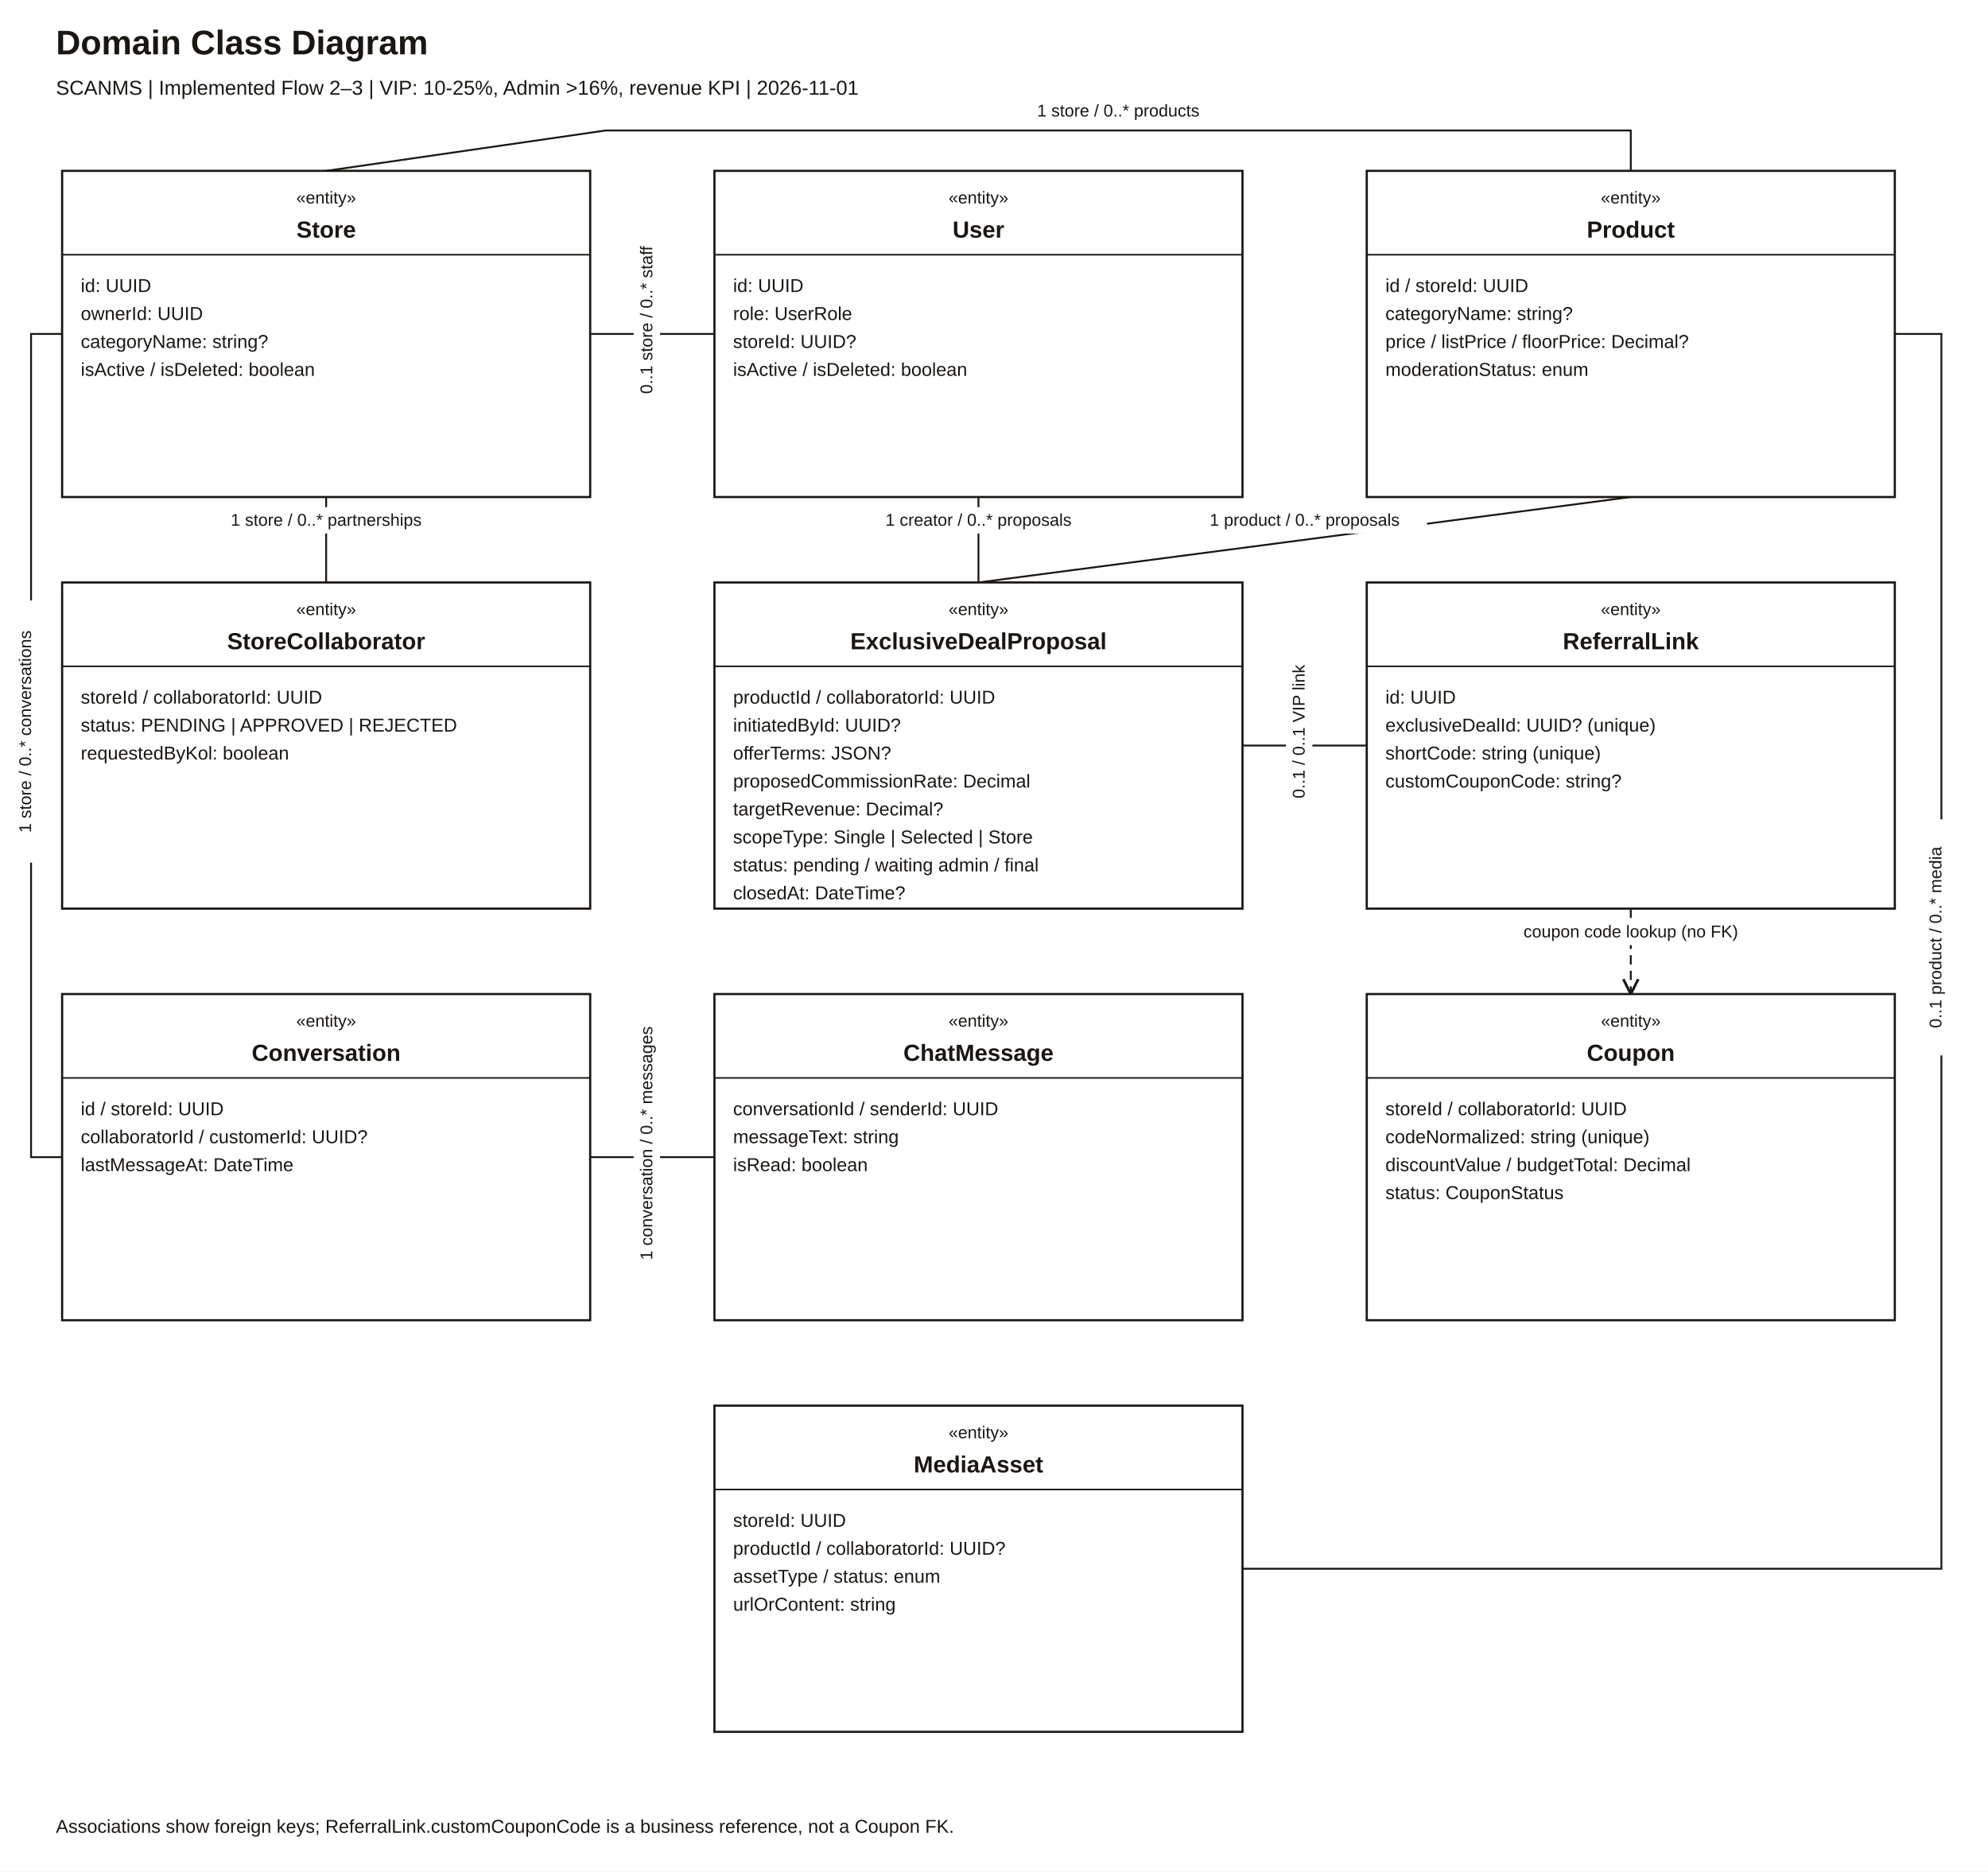
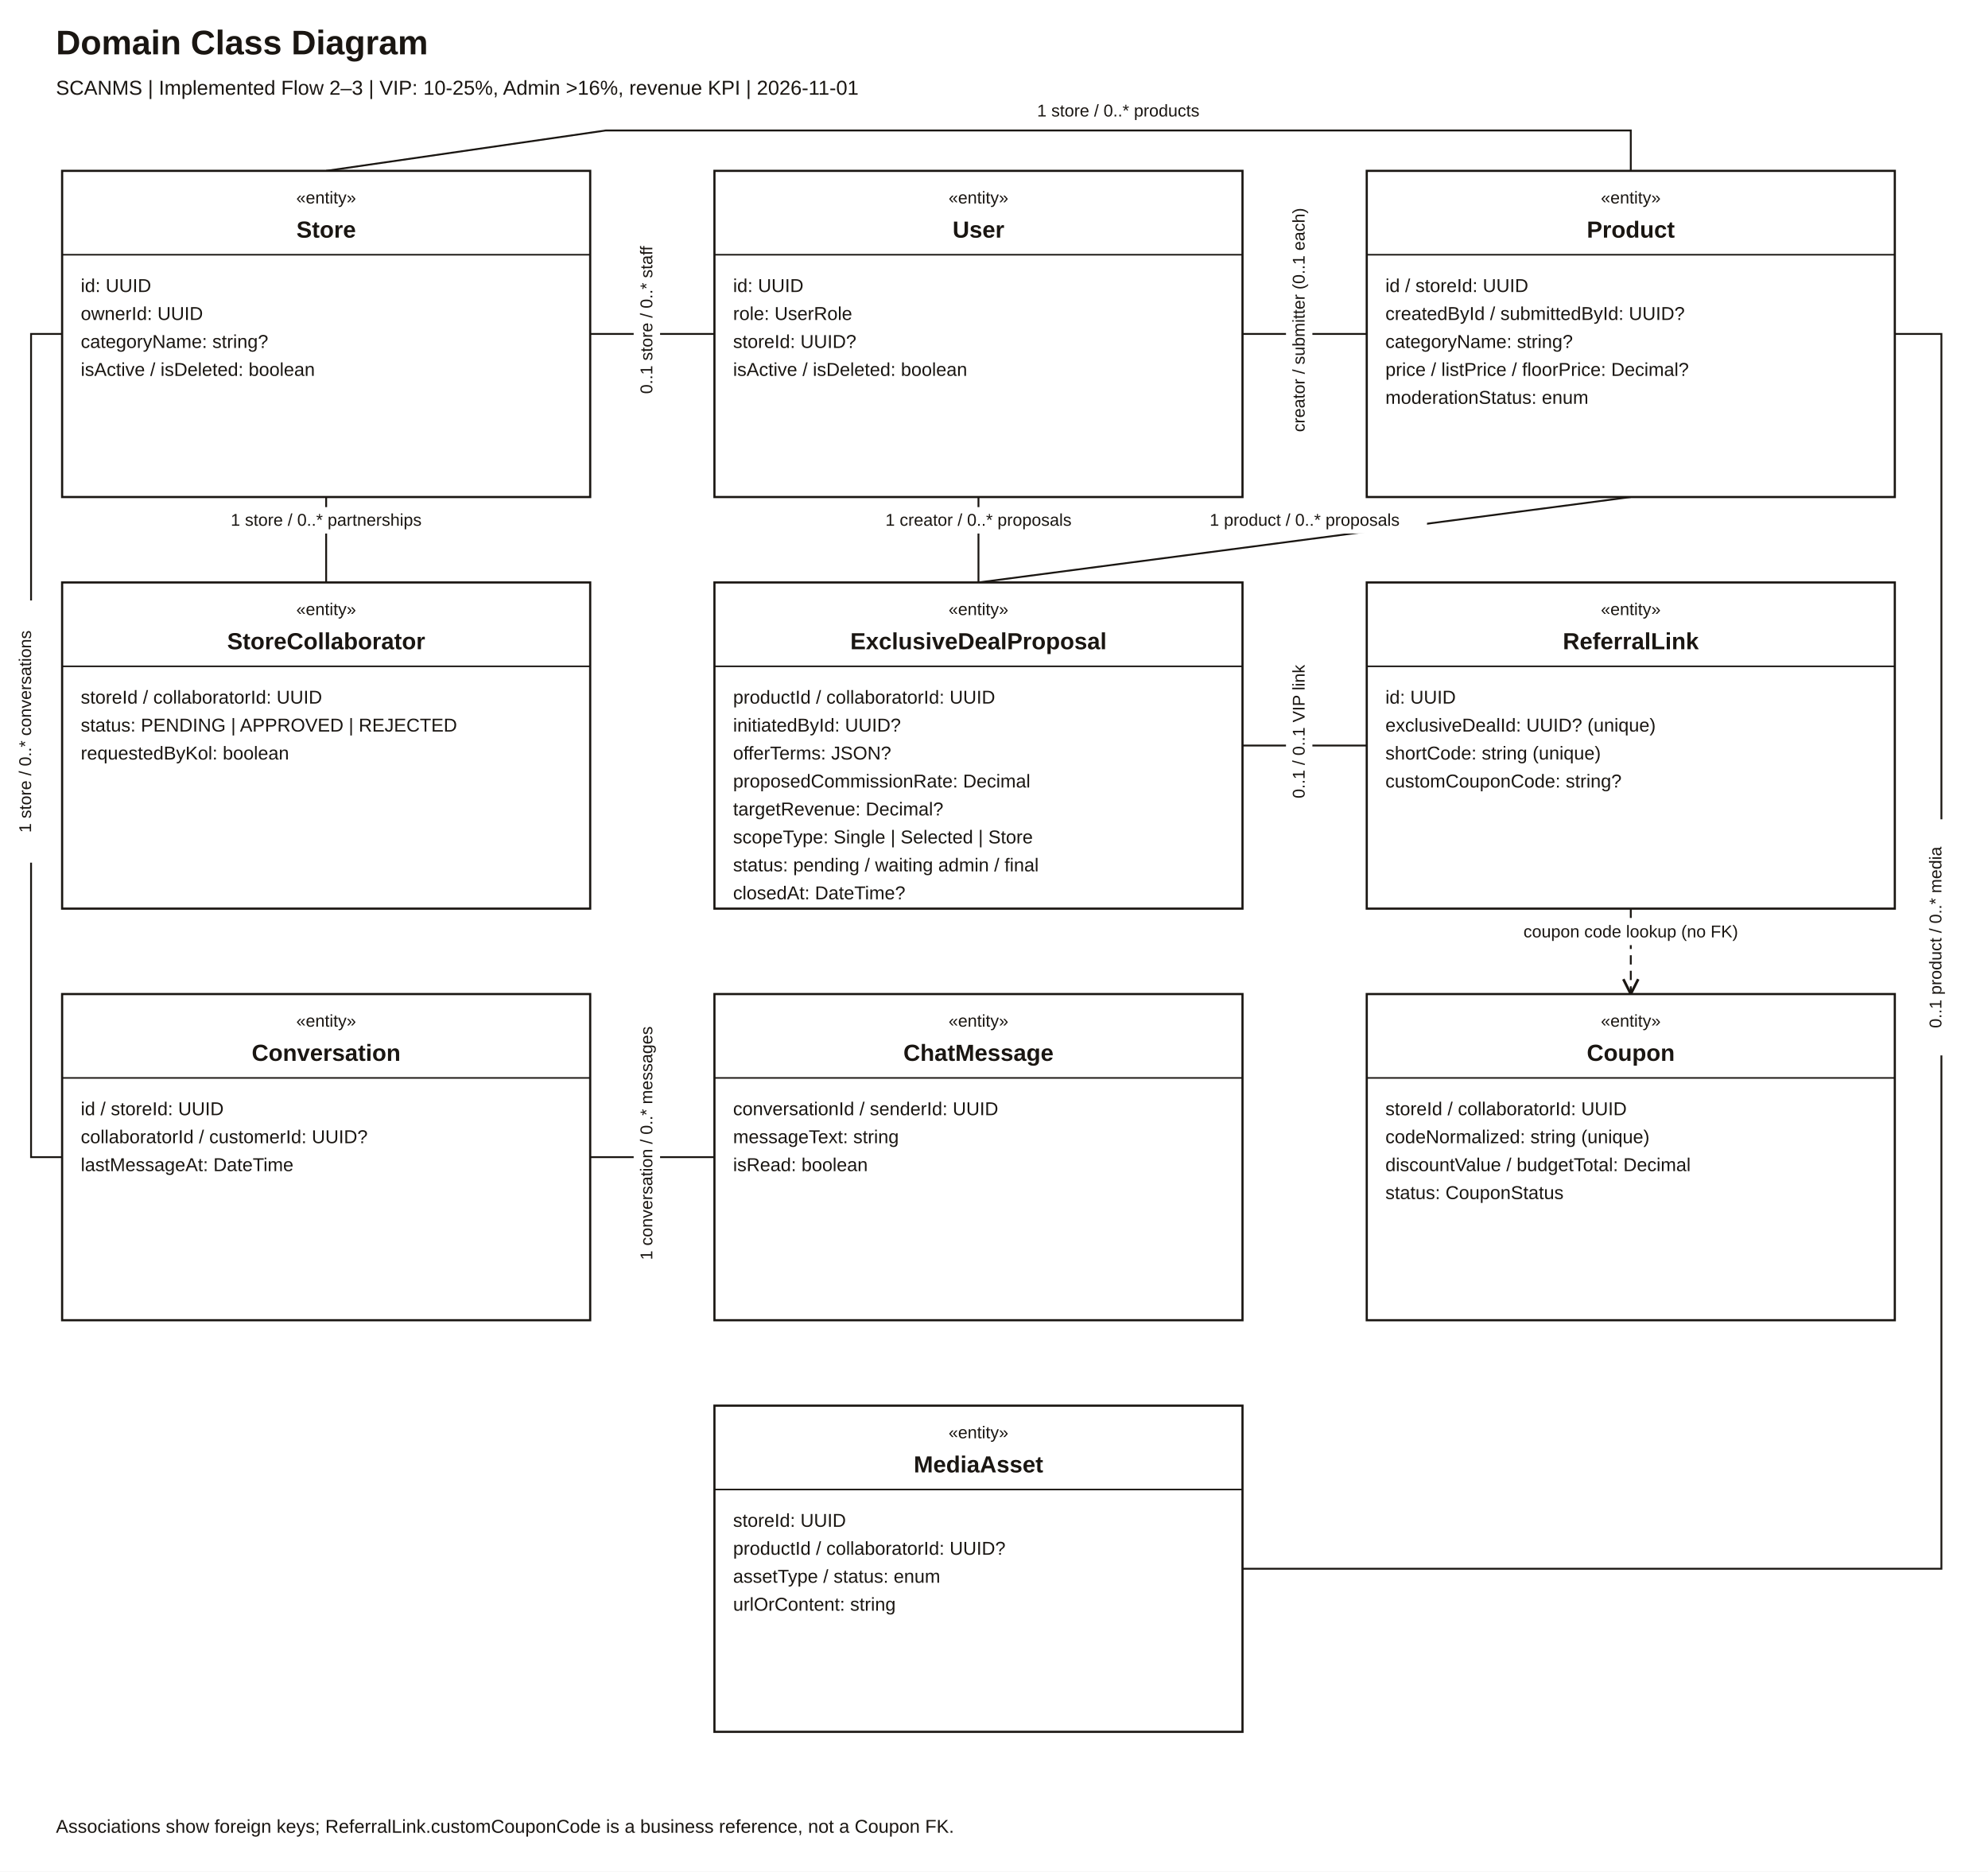
<svg xmlns="http://www.w3.org/2000/svg" width="1280" height="1205" viewBox="0 0 1280 1205">
  <defs>
    <marker id="arrow" markerWidth="10" markerHeight="10" refX="9" refY="5" orient="auto">
      <path d="M1 1 L9 5 L1 9" fill="none" stroke="#1A1612" stroke-width="1.4" />
    </marker>
  </defs>
  <rect width="100%" height="100%" fill="white" />
  <text x="36" y="35" font-family="Arial,sans-serif" font-size="22" text-anchor="start" font-weight="bold" fill="#1A1612">Domain Class Diagram</text>
  <text x="36" y="61" font-family="Arial,sans-serif" font-size="13" text-anchor="start" fill="#1A1612">SCANMS | Implemented Flow 2–3 | VIP: 10-25%, Admin &gt;16%, revenue KPI | 2026-11-01</text>
  <polyline points="380,215 460,215" fill="none" stroke="#1A1612" stroke-width="1.2" />
  <g transform="translate(420 206) rotate(-90)">
    <rect x="-70.4" y="-12" width="140.8" height="17" fill="white" />
    <text x="0" y="0" font-family="Arial,sans-serif" font-size="11" text-anchor="middle" fill="#1A1612">0..1 store / 0..* staff</text>
  </g>
  <polyline points="210,110 390,84 1050,84 1050,110" fill="none" stroke="#1A1612" stroke-width="1.2" />
  <g transform="translate(720 75)">
    <rect x="-70.4" y="-12" width="140.8" height="17" fill="white" />
    <text x="0" y="0" font-family="Arial,sans-serif" font-size="11" text-anchor="middle" fill="#1A1612">1 store / 0..* products</text>
  </g>
  <polyline points="210,320 210,375" fill="none" stroke="#1A1612" stroke-width="1.2" />
  <g transform="translate(210 338.5)">
    <rect x="-81.6" y="-12" width="163.2" height="17" fill="white" />
    <text x="0" y="0" font-family="Arial,sans-serif" font-size="11" text-anchor="middle" fill="#1A1612">1 store / 0..* partnerships</text>
  </g>
  <polyline points="630,320 630,375" fill="none" stroke="#1A1612" stroke-width="1.2" />
  <g transform="translate(630 338.5)">
    <rect x="-78.8" y="-12" width="157.6" height="17" fill="white" />
    <text x="0" y="0" font-family="Arial,sans-serif" font-size="11" text-anchor="middle" fill="#1A1612">1 creator / 0..* proposals</text>
  </g>
  <polyline points="1050,320 630,375" fill="none" stroke="#1A1612" stroke-width="1.2" />
  <g transform="translate(840 338.5)">
    <rect x="-78.8" y="-12" width="157.6" height="17" fill="white" />
    <text x="0" y="0" font-family="Arial,sans-serif" font-size="11" text-anchor="middle" fill="#1A1612">1 product / 0..* proposals</text>
  </g>
  <polyline points="800,480 880,480" fill="none" stroke="#1A1612" stroke-width="1.2" />
  <g transform="translate(840 471) rotate(-90)">
    <rect x="-62" y="-12" width="124" height="17" fill="white" />
    <text x="0" y="0" font-family="Arial,sans-serif" font-size="11" text-anchor="middle" fill="#1A1612">0..1 / 0..1 VIP link</text>
  </g>
  <polyline points="380,745 460,745" fill="none" stroke="#1A1612" stroke-width="1.2" />
  <g transform="translate(420 736) rotate(-90)">
    <rect x="-90" y="-12" width="180" height="17" fill="white" />
    <text x="0" y="0" font-family="Arial,sans-serif" font-size="11" text-anchor="middle" fill="#1A1612">1 conversation / 0..* messages</text>
  </g>
  <polyline points="40,215 20,215 20,745 40,745" fill="none" stroke="#1A1612" stroke-width="1.2" />
  <g transform="translate(20 471) rotate(-90)">
    <rect x="-84.4" y="-12" width="168.8" height="17" fill="white" />
    <text x="0" y="0" font-family="Arial,sans-serif" font-size="11" text-anchor="middle" fill="#1A1612">1 store / 0..* conversations</text>
  </g>
  <polyline points="1220,215 1250,215 1250,1010 800,1010" fill="none" stroke="#1A1612" stroke-width="1.2" />
  <g transform="translate(1250 603.5) rotate(-90)">
    <rect x="-76" y="-12" width="152" height="17" fill="white" />
    <text x="0" y="0" font-family="Arial,sans-serif" font-size="11" text-anchor="middle" fill="#1A1612">0..1 product / 0..* media</text>
  </g>
  <polyline points="1050,585 1050,640" fill="none" stroke="#1A1612" stroke-width="1.2" stroke-dasharray="6 4" marker-end="url(#arrow)" />
  <g transform="translate(1050 603.5)">
    <rect x="-78.8" y="-12" width="157.6" height="17" fill="white" />
    <text x="0" y="0" font-family="Arial,sans-serif" font-size="11" text-anchor="middle" fill="#1A1612">coupon code lookup (no FK)</text>
  </g>
+   <polyline points="800,215 880,215" fill="none" stroke="#1A1612" stroke-width="1.2" />
+   <g transform="translate(840 206) rotate(-90)">
+     <rect x="-92.8" y="-12" width="185.6" height="17" fill="white" />
+     <text x="0" y="0" font-family="Arial,sans-serif" font-size="11" text-anchor="middle" fill="#1A1612">creator / submitter (0..1 each)</text>
+   </g>
  <rect x="40" y="110" width="340" height="210" fill="white" stroke="#1A1612" stroke-width="1.4" />
  <text x="210" y="131" font-family="Arial,sans-serif" font-size="11" text-anchor="middle" fill="#1A1612">«entity»</text>
  <text x="210" y="153" font-family="Arial,sans-serif" font-size="15" text-anchor="middle" font-weight="bold" fill="#1A1612">Store</text>
  <line x1="40" y1="164" x2="380" y2="164" stroke="#1A1612" />
  <text x="52" y="188" font-family="Arial,sans-serif" font-size="12" text-anchor="start" fill="#1A1612">id: UUID</text>
  <text x="52" y="206" font-family="Arial,sans-serif" font-size="12" text-anchor="start" fill="#1A1612">ownerId: UUID</text>
  <text x="52" y="224" font-family="Arial,sans-serif" font-size="12" text-anchor="start" fill="#1A1612">categoryName: string?</text>
  <text x="52" y="242" font-family="Arial,sans-serif" font-size="12" text-anchor="start" fill="#1A1612">isActive / isDeleted: boolean</text>
  <rect x="460" y="110" width="340" height="210" fill="white" stroke="#1A1612" stroke-width="1.4" />
  <text x="630" y="131" font-family="Arial,sans-serif" font-size="11" text-anchor="middle" fill="#1A1612">«entity»</text>
  <text x="630" y="153" font-family="Arial,sans-serif" font-size="15" text-anchor="middle" font-weight="bold" fill="#1A1612">User</text>
  <line x1="460" y1="164" x2="800" y2="164" stroke="#1A1612" />
  <text x="472" y="188" font-family="Arial,sans-serif" font-size="12" text-anchor="start" fill="#1A1612">id: UUID</text>
  <text x="472" y="206" font-family="Arial,sans-serif" font-size="12" text-anchor="start" fill="#1A1612">role: UserRole</text>
  <text x="472" y="224" font-family="Arial,sans-serif" font-size="12" text-anchor="start" fill="#1A1612">storeId: UUID?</text>
  <text x="472" y="242" font-family="Arial,sans-serif" font-size="12" text-anchor="start" fill="#1A1612">isActive / isDeleted: boolean</text>
  <rect x="880" y="110" width="340" height="210" fill="white" stroke="#1A1612" stroke-width="1.4" />
  <text x="1050" y="131" font-family="Arial,sans-serif" font-size="11" text-anchor="middle" fill="#1A1612">«entity»</text>
  <text x="1050" y="153" font-family="Arial,sans-serif" font-size="15" text-anchor="middle" font-weight="bold" fill="#1A1612">Product</text>
  <line x1="880" y1="164" x2="1220" y2="164" stroke="#1A1612" />
  <text x="892" y="188" font-family="Arial,sans-serif" font-size="12" text-anchor="start" fill="#1A1612">id / storeId: UUID</text>
-   <text x="892" y="206" font-family="Arial,sans-serif" font-size="12" text-anchor="start" fill="#1A1612">categoryName: string?</text>
-   <text x="892" y="224" font-family="Arial,sans-serif" font-size="12" text-anchor="start" fill="#1A1612">price / listPrice / floorPrice: Decimal?</text>
-   <text x="892" y="242" font-family="Arial,sans-serif" font-size="12" text-anchor="start" fill="#1A1612">moderationStatus: enum</text>
+   <text x="892" y="206" font-family="Arial,sans-serif" font-size="12" text-anchor="start" fill="#1A1612">createdById / submittedById: UUID?</text>
+   <text x="892" y="224" font-family="Arial,sans-serif" font-size="12" text-anchor="start" fill="#1A1612">categoryName: string?</text>
+   <text x="892" y="242" font-family="Arial,sans-serif" font-size="12" text-anchor="start" fill="#1A1612">price / listPrice / floorPrice: Decimal?</text>
+   <text x="892" y="260" font-family="Arial,sans-serif" font-size="12" text-anchor="start" fill="#1A1612">moderationStatus: enum</text>
  <rect x="40" y="375" width="340" height="210" fill="white" stroke="#1A1612" stroke-width="1.4" />
  <text x="210" y="396" font-family="Arial,sans-serif" font-size="11" text-anchor="middle" fill="#1A1612">«entity»</text>
  <text x="210" y="418" font-family="Arial,sans-serif" font-size="15" text-anchor="middle" font-weight="bold" fill="#1A1612">StoreCollaborator</text>
  <line x1="40" y1="429" x2="380" y2="429" stroke="#1A1612" />
  <text x="52" y="453" font-family="Arial,sans-serif" font-size="12" text-anchor="start" fill="#1A1612">storeId / collaboratorId: UUID</text>
  <text x="52" y="471" font-family="Arial,sans-serif" font-size="12" text-anchor="start" fill="#1A1612">status: PENDING | APPROVED | REJECTED</text>
  <text x="52" y="489" font-family="Arial,sans-serif" font-size="12" text-anchor="start" fill="#1A1612">requestedByKol: boolean</text>
  <rect x="460" y="375" width="340" height="210" fill="white" stroke="#1A1612" stroke-width="1.4" />
  <text x="630" y="396" font-family="Arial,sans-serif" font-size="11" text-anchor="middle" fill="#1A1612">«entity»</text>
  <text x="630" y="418" font-family="Arial,sans-serif" font-size="15" text-anchor="middle" font-weight="bold" fill="#1A1612">ExclusiveDealProposal</text>
  <line x1="460" y1="429" x2="800" y2="429" stroke="#1A1612" />
  <text x="472" y="453" font-family="Arial,sans-serif" font-size="12" text-anchor="start" fill="#1A1612">productId / collaboratorId: UUID</text>
  <text x="472" y="471" font-family="Arial,sans-serif" font-size="12" text-anchor="start" fill="#1A1612">initiatedById: UUID?</text>
  <text x="472" y="489" font-family="Arial,sans-serif" font-size="12" text-anchor="start" fill="#1A1612">offerTerms: JSON?</text>
  <text x="472" y="507" font-family="Arial,sans-serif" font-size="12" text-anchor="start" fill="#1A1612">proposedCommissionRate: Decimal</text>
  <text x="472" y="525" font-family="Arial,sans-serif" font-size="12" text-anchor="start" fill="#1A1612">targetRevenue: Decimal?</text>
  <text x="472" y="543" font-family="Arial,sans-serif" font-size="12" text-anchor="start" fill="#1A1612">scopeType: Single | Selected | Store</text>
  <text x="472" y="561" font-family="Arial,sans-serif" font-size="12" text-anchor="start" fill="#1A1612">status: pending / waiting admin / final</text>
  <text x="472" y="579" font-family="Arial,sans-serif" font-size="12" text-anchor="start" fill="#1A1612">closedAt: DateTime?</text>
  <rect x="880" y="375" width="340" height="210" fill="white" stroke="#1A1612" stroke-width="1.4" />
  <text x="1050" y="396" font-family="Arial,sans-serif" font-size="11" text-anchor="middle" fill="#1A1612">«entity»</text>
  <text x="1050" y="418" font-family="Arial,sans-serif" font-size="15" text-anchor="middle" font-weight="bold" fill="#1A1612">ReferralLink</text>
  <line x1="880" y1="429" x2="1220" y2="429" stroke="#1A1612" />
  <text x="892" y="453" font-family="Arial,sans-serif" font-size="12" text-anchor="start" fill="#1A1612">id: UUID</text>
  <text x="892" y="471" font-family="Arial,sans-serif" font-size="12" text-anchor="start" fill="#1A1612">exclusiveDealId: UUID? (unique)</text>
  <text x="892" y="489" font-family="Arial,sans-serif" font-size="12" text-anchor="start" fill="#1A1612">shortCode: string (unique)</text>
  <text x="892" y="507" font-family="Arial,sans-serif" font-size="12" text-anchor="start" fill="#1A1612">customCouponCode: string?</text>
  <rect x="40" y="640" width="340" height="210" fill="white" stroke="#1A1612" stroke-width="1.4" />
  <text x="210" y="661" font-family="Arial,sans-serif" font-size="11" text-anchor="middle" fill="#1A1612">«entity»</text>
  <text x="210" y="683" font-family="Arial,sans-serif" font-size="15" text-anchor="middle" font-weight="bold" fill="#1A1612">Conversation</text>
  <line x1="40" y1="694" x2="380" y2="694" stroke="#1A1612" />
  <text x="52" y="718" font-family="Arial,sans-serif" font-size="12" text-anchor="start" fill="#1A1612">id / storeId: UUID</text>
  <text x="52" y="736" font-family="Arial,sans-serif" font-size="12" text-anchor="start" fill="#1A1612">collaboratorId / customerId: UUID?</text>
  <text x="52" y="754" font-family="Arial,sans-serif" font-size="12" text-anchor="start" fill="#1A1612">lastMessageAt: DateTime</text>
  <rect x="460" y="640" width="340" height="210" fill="white" stroke="#1A1612" stroke-width="1.4" />
  <text x="630" y="661" font-family="Arial,sans-serif" font-size="11" text-anchor="middle" fill="#1A1612">«entity»</text>
  <text x="630" y="683" font-family="Arial,sans-serif" font-size="15" text-anchor="middle" font-weight="bold" fill="#1A1612">ChatMessage</text>
  <line x1="460" y1="694" x2="800" y2="694" stroke="#1A1612" />
  <text x="472" y="718" font-family="Arial,sans-serif" font-size="12" text-anchor="start" fill="#1A1612">conversationId / senderId: UUID</text>
  <text x="472" y="736" font-family="Arial,sans-serif" font-size="12" text-anchor="start" fill="#1A1612">messageText: string</text>
  <text x="472" y="754" font-family="Arial,sans-serif" font-size="12" text-anchor="start" fill="#1A1612">isRead: boolean</text>
  <rect x="880" y="640" width="340" height="210" fill="white" stroke="#1A1612" stroke-width="1.4" />
  <text x="1050" y="661" font-family="Arial,sans-serif" font-size="11" text-anchor="middle" fill="#1A1612">«entity»</text>
  <text x="1050" y="683" font-family="Arial,sans-serif" font-size="15" text-anchor="middle" font-weight="bold" fill="#1A1612">Coupon</text>
  <line x1="880" y1="694" x2="1220" y2="694" stroke="#1A1612" />
  <text x="892" y="718" font-family="Arial,sans-serif" font-size="12" text-anchor="start" fill="#1A1612">storeId / collaboratorId: UUID</text>
  <text x="892" y="736" font-family="Arial,sans-serif" font-size="12" text-anchor="start" fill="#1A1612">codeNormalized: string (unique)</text>
  <text x="892" y="754" font-family="Arial,sans-serif" font-size="12" text-anchor="start" fill="#1A1612">discountValue / budgetTotal: Decimal</text>
  <text x="892" y="772" font-family="Arial,sans-serif" font-size="12" text-anchor="start" fill="#1A1612">status: CouponStatus</text>
  <rect x="460" y="905" width="340" height="210" fill="white" stroke="#1A1612" stroke-width="1.4" />
  <text x="630" y="926" font-family="Arial,sans-serif" font-size="11" text-anchor="middle" fill="#1A1612">«entity»</text>
  <text x="630" y="948" font-family="Arial,sans-serif" font-size="15" text-anchor="middle" font-weight="bold" fill="#1A1612">MediaAsset</text>
  <line x1="460" y1="959" x2="800" y2="959" stroke="#1A1612" />
  <text x="472" y="983" font-family="Arial,sans-serif" font-size="12" text-anchor="start" fill="#1A1612">storeId: UUID</text>
  <text x="472" y="1001" font-family="Arial,sans-serif" font-size="12" text-anchor="start" fill="#1A1612">productId / collaboratorId: UUID?</text>
  <text x="472" y="1019" font-family="Arial,sans-serif" font-size="12" text-anchor="start" fill="#1A1612">assetType / status: enum</text>
  <text x="472" y="1037" font-family="Arial,sans-serif" font-size="12" text-anchor="start" fill="#1A1612">urlOrContent: string</text>
  <text x="36" y="1180" font-family="Arial,sans-serif" font-size="12" text-anchor="start" fill="#1A1612">Associations show foreign keys; ReferralLink.customCouponCode is a business reference, not a Coupon FK.</text>
</svg>
